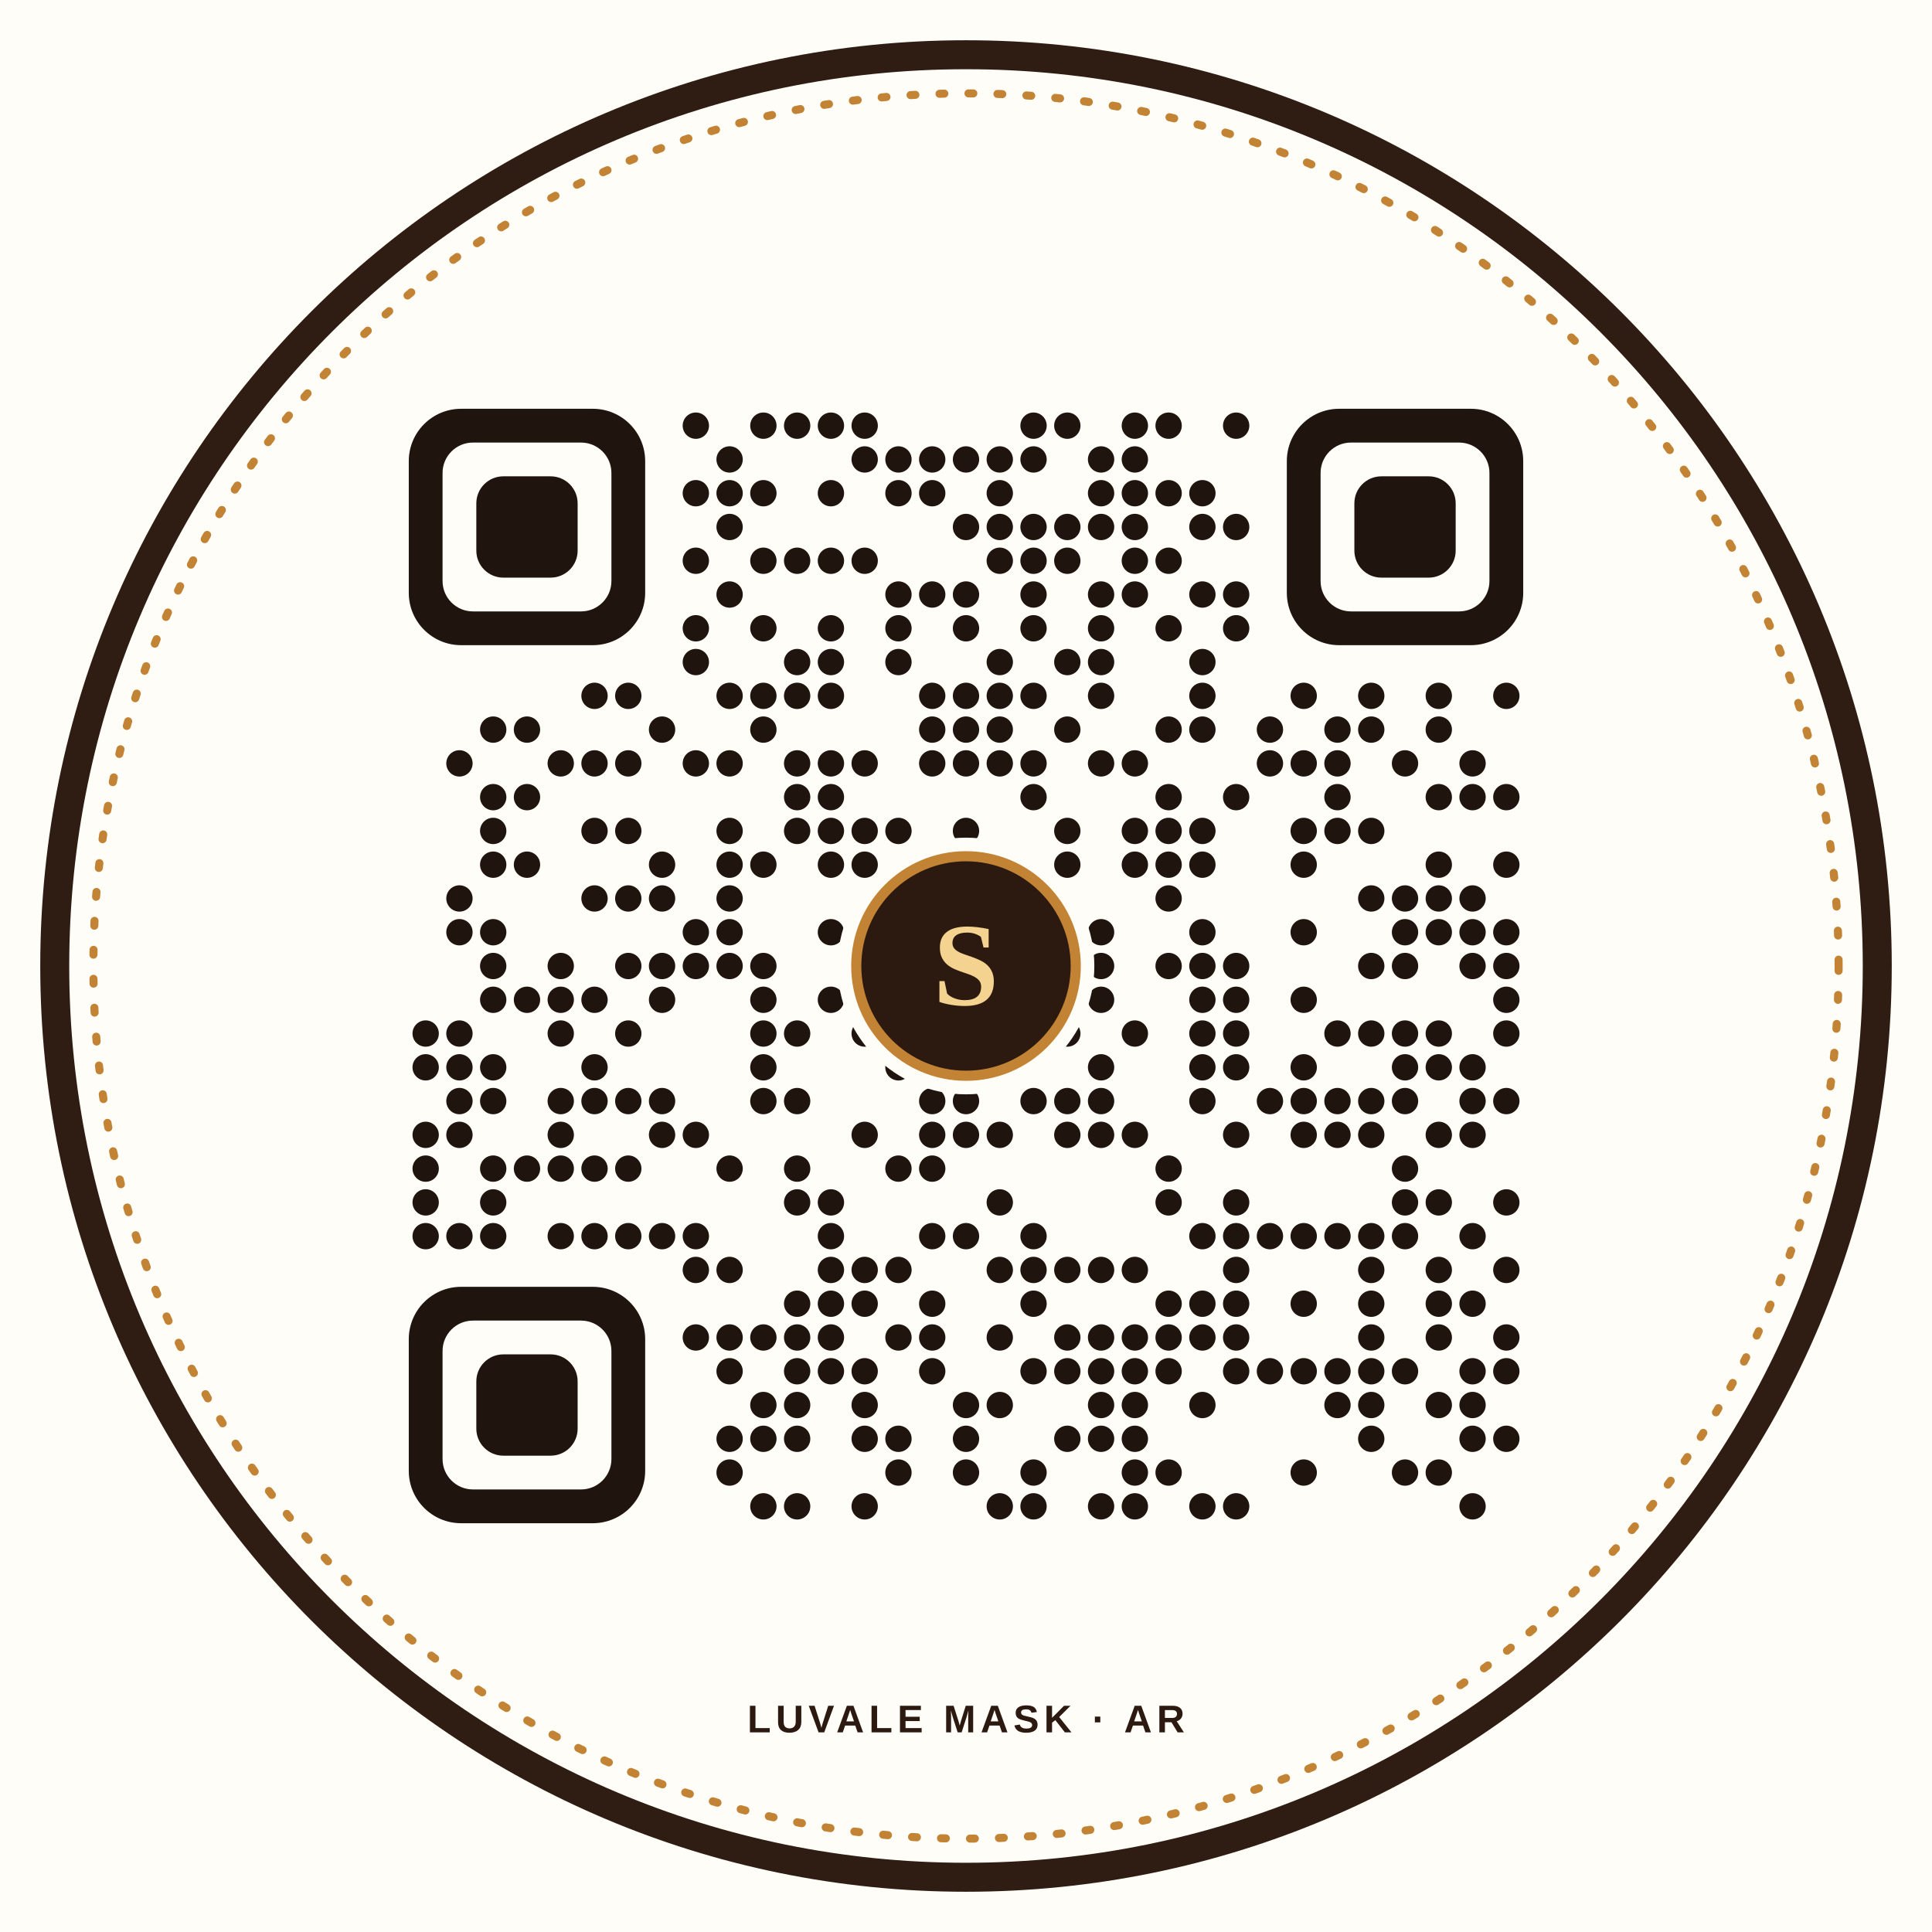
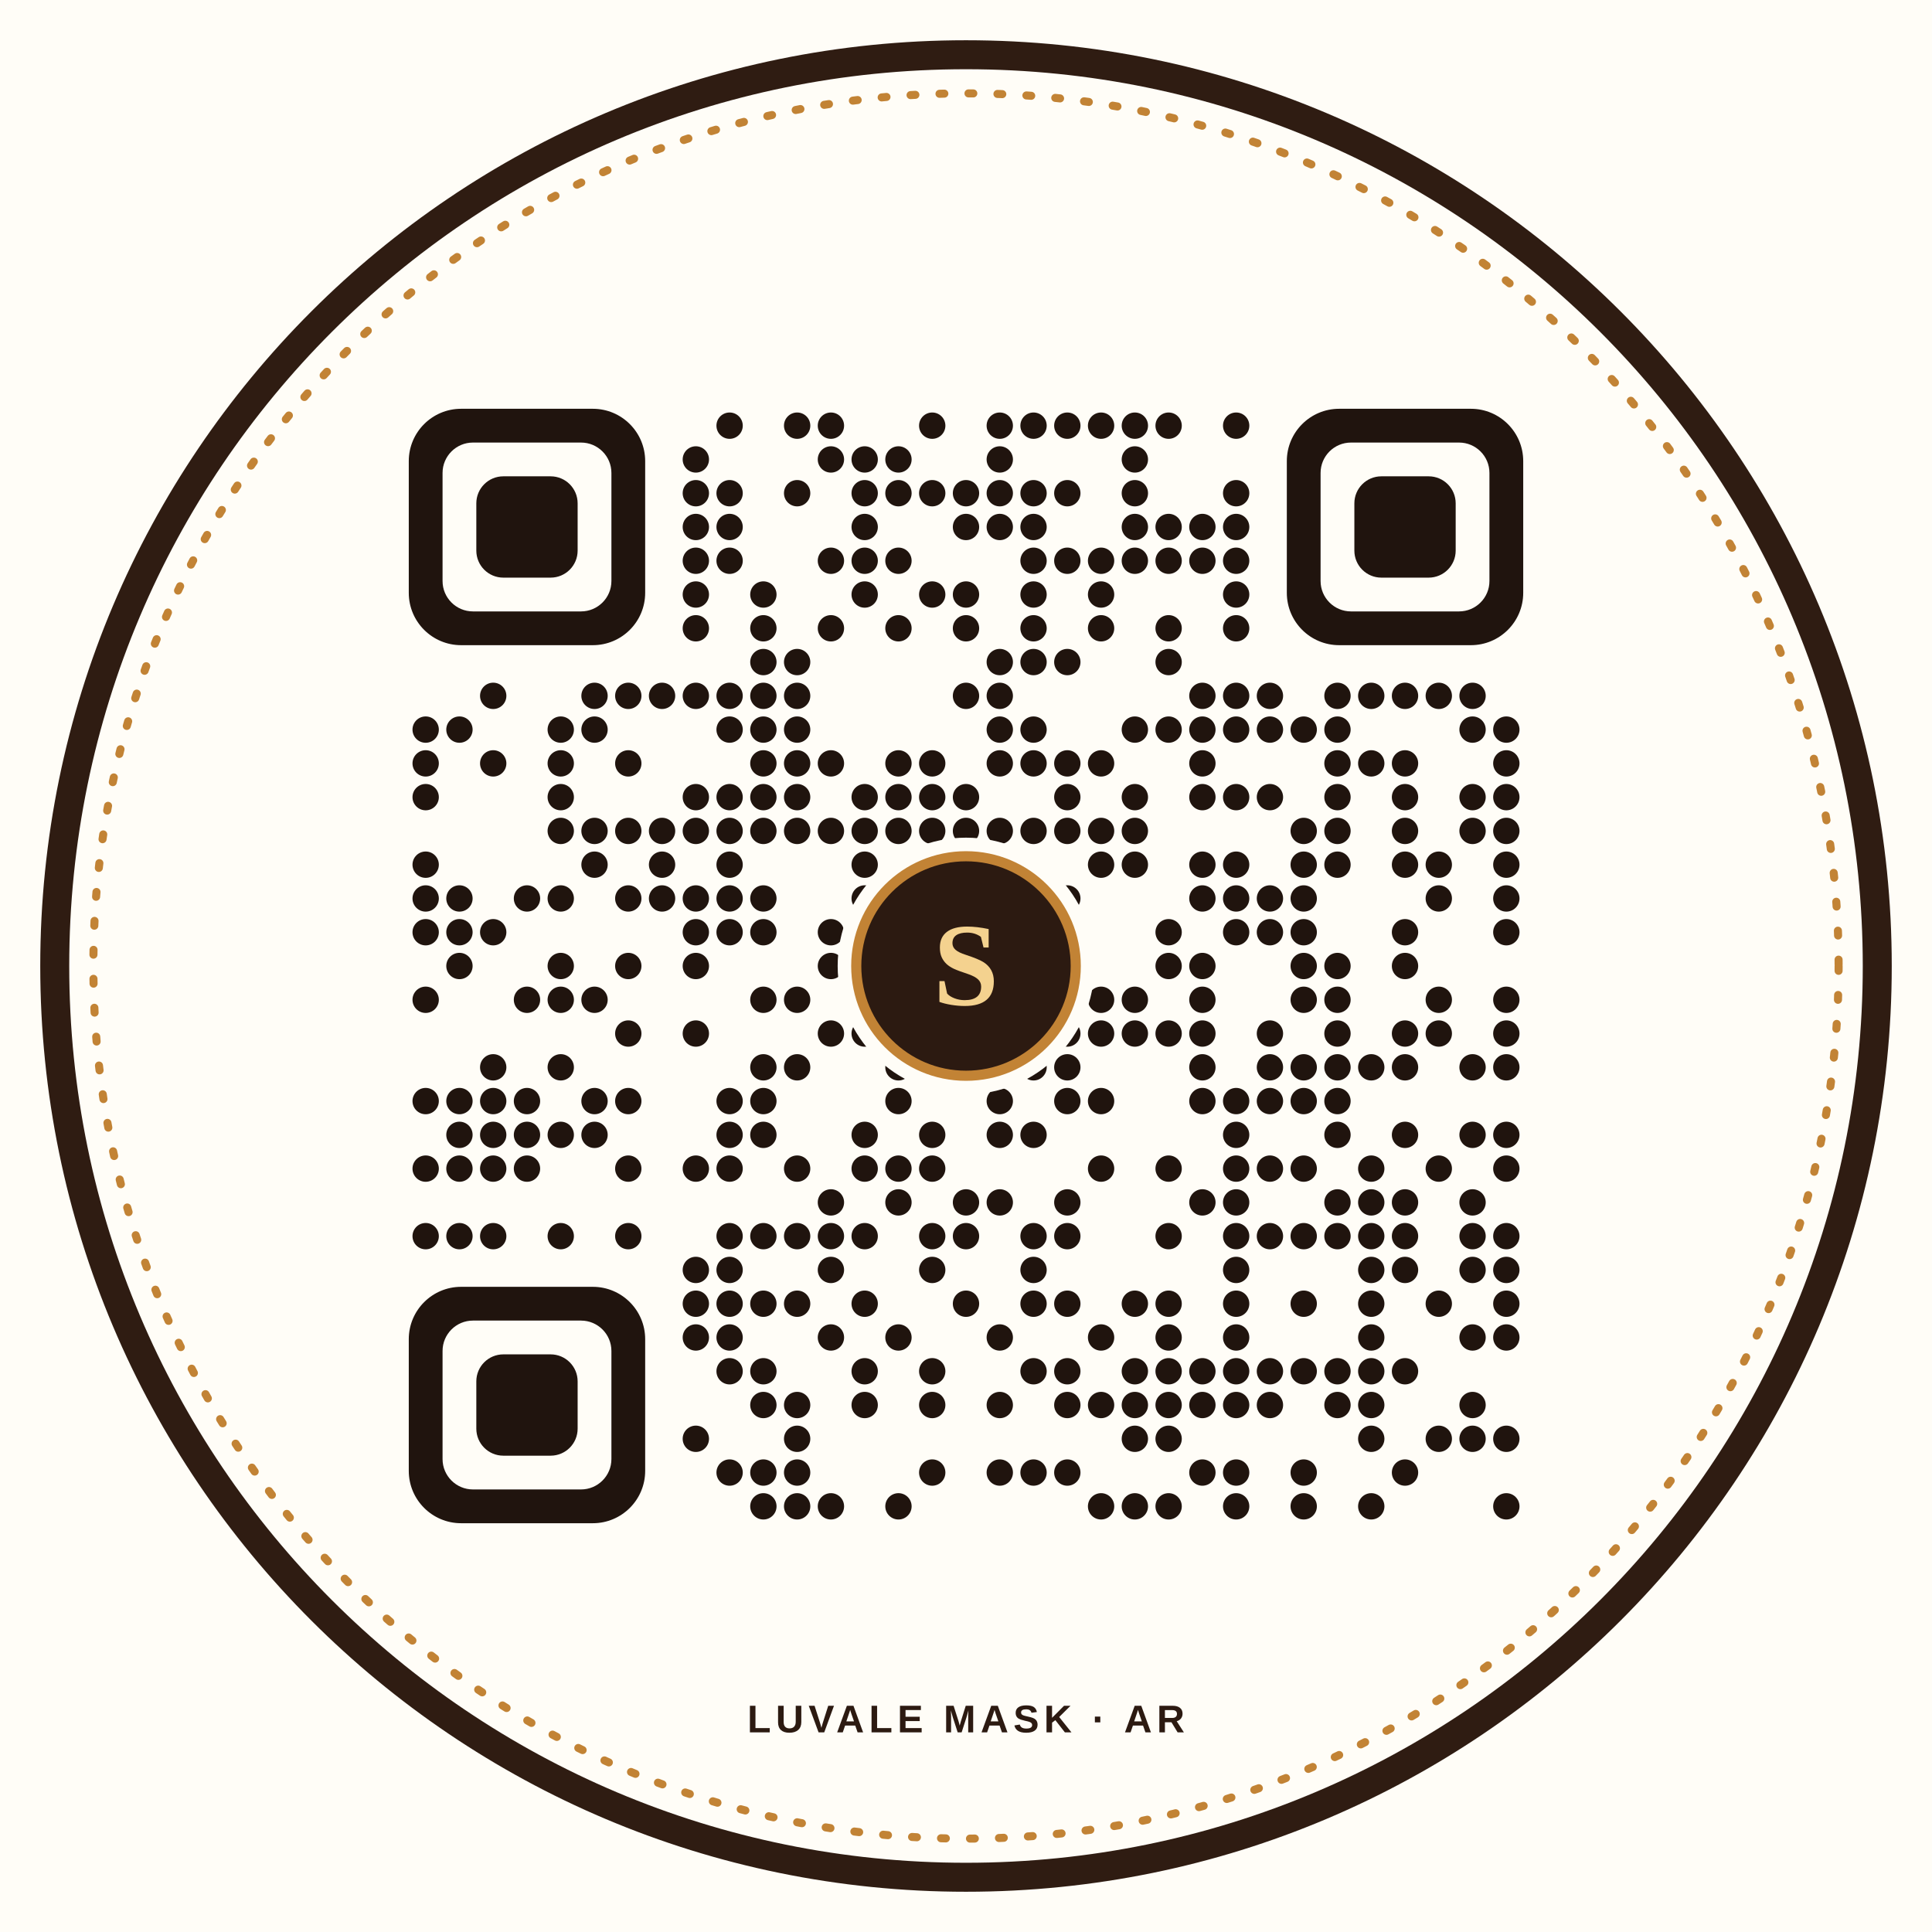
<svg xmlns="http://www.w3.org/2000/svg" width="1200" height="1200" viewBox="0 0 1200 1200" role="img" aria-labelledby="title description">
-   <description id="description">QR code opening http://localhost:3000/ar/mask</description>
+   <description id="description">QR code opening https://summitshare.co/ar/mask</description>
  <rect width="1200" height="1200" fill="#fffdf7" />
  <circle cx="600" cy="600" r="566" fill="#fffdf7" stroke="#2f1c12" stroke-width="18" />
  <circle cx="600" cy="600" r="542" fill="none" stroke="#c28335" stroke-width="5" stroke-dasharray="3 15" stroke-linecap="round" />
-   <circle cx="432.20" cy="264.39" r="8.18" fill="#20140e" />
-   <circle cx="474.15" cy="264.39" r="8.18" fill="#20140e" />
+   <circle cx="453.17" cy="264.39" r="8.18" fill="#20140e" />
  <circle cx="495.12" cy="264.39" r="8.18" fill="#20140e" />
  <circle cx="516.10" cy="264.39" r="8.18" fill="#20140e" />
-   <circle cx="537.07" cy="264.39" r="8.18" fill="#20140e" />
+   <circle cx="579.02" cy="264.39" r="8.18" fill="#20140e" />
+   <circle cx="620.98" cy="264.39" r="8.18" fill="#20140e" />
  <circle cx="641.95" cy="264.39" r="8.18" fill="#20140e" />
  <circle cx="662.93" cy="264.39" r="8.18" fill="#20140e" />
+   <circle cx="683.90" cy="264.39" r="8.18" fill="#20140e" />
  <circle cx="704.88" cy="264.39" r="8.18" fill="#20140e" />
  <circle cx="725.85" cy="264.39" r="8.18" fill="#20140e" />
  <circle cx="767.80" cy="264.39" r="8.18" fill="#20140e" />
-   <circle cx="453.17" cy="285.37" r="8.18" fill="#20140e" />
+   <circle cx="432.20" cy="285.37" r="8.18" fill="#20140e" />
+   <circle cx="516.10" cy="285.37" r="8.18" fill="#20140e" />
  <circle cx="537.07" cy="285.37" r="8.18" fill="#20140e" />
  <circle cx="558.05" cy="285.37" r="8.18" fill="#20140e" />
-   <circle cx="579.02" cy="285.37" r="8.18" fill="#20140e" />
-   <circle cx="600.00" cy="285.37" r="8.18" fill="#20140e" />
  <circle cx="620.98" cy="285.37" r="8.18" fill="#20140e" />
-   <circle cx="641.95" cy="285.37" r="8.18" fill="#20140e" />
-   <circle cx="683.90" cy="285.37" r="8.18" fill="#20140e" />
  <circle cx="704.88" cy="285.37" r="8.18" fill="#20140e" />
  <circle cx="432.20" cy="306.34" r="8.18" fill="#20140e" />
  <circle cx="453.17" cy="306.34" r="8.18" fill="#20140e" />
-   <circle cx="474.15" cy="306.34" r="8.18" fill="#20140e" />
-   <circle cx="516.10" cy="306.34" r="8.18" fill="#20140e" />
+   <circle cx="495.12" cy="306.34" r="8.18" fill="#20140e" />
+   <circle cx="537.07" cy="306.34" r="8.18" fill="#20140e" />
  <circle cx="558.05" cy="306.34" r="8.18" fill="#20140e" />
  <circle cx="579.02" cy="306.34" r="8.18" fill="#20140e" />
+   <circle cx="600.00" cy="306.34" r="8.18" fill="#20140e" />
  <circle cx="620.98" cy="306.34" r="8.18" fill="#20140e" />
-   <circle cx="683.90" cy="306.34" r="8.18" fill="#20140e" />
+   <circle cx="641.95" cy="306.34" r="8.18" fill="#20140e" />
+   <circle cx="662.93" cy="306.34" r="8.18" fill="#20140e" />
  <circle cx="704.88" cy="306.34" r="8.18" fill="#20140e" />
-   <circle cx="725.85" cy="306.34" r="8.18" fill="#20140e" />
-   <circle cx="746.83" cy="306.34" r="8.18" fill="#20140e" />
+   <circle cx="767.80" cy="306.34" r="8.18" fill="#20140e" />
+   <circle cx="432.20" cy="327.32" r="8.18" fill="#20140e" />
  <circle cx="453.17" cy="327.32" r="8.18" fill="#20140e" />
+   <circle cx="537.07" cy="327.32" r="8.18" fill="#20140e" />
  <circle cx="600.00" cy="327.32" r="8.18" fill="#20140e" />
  <circle cx="620.98" cy="327.32" r="8.18" fill="#20140e" />
  <circle cx="641.95" cy="327.32" r="8.18" fill="#20140e" />
-   <circle cx="662.93" cy="327.32" r="8.18" fill="#20140e" />
-   <circle cx="683.90" cy="327.32" r="8.18" fill="#20140e" />
  <circle cx="704.88" cy="327.32" r="8.18" fill="#20140e" />
+   <circle cx="725.85" cy="327.32" r="8.18" fill="#20140e" />
  <circle cx="746.83" cy="327.32" r="8.18" fill="#20140e" />
  <circle cx="767.80" cy="327.32" r="8.18" fill="#20140e" />
  <circle cx="432.20" cy="348.29" r="8.18" fill="#20140e" />
-   <circle cx="474.15" cy="348.29" r="8.18" fill="#20140e" />
-   <circle cx="495.12" cy="348.29" r="8.18" fill="#20140e" />
+   <circle cx="453.17" cy="348.29" r="8.18" fill="#20140e" />
  <circle cx="516.10" cy="348.29" r="8.18" fill="#20140e" />
  <circle cx="537.07" cy="348.29" r="8.18" fill="#20140e" />
-   <circle cx="620.98" cy="348.29" r="8.18" fill="#20140e" />
+   <circle cx="558.05" cy="348.29" r="8.18" fill="#20140e" />
  <circle cx="641.95" cy="348.29" r="8.18" fill="#20140e" />
  <circle cx="662.93" cy="348.29" r="8.18" fill="#20140e" />
+   <circle cx="683.90" cy="348.29" r="8.18" fill="#20140e" />
  <circle cx="704.88" cy="348.29" r="8.18" fill="#20140e" />
  <circle cx="725.85" cy="348.29" r="8.18" fill="#20140e" />
-   <circle cx="453.17" cy="369.27" r="8.18" fill="#20140e" />
-   <circle cx="558.05" cy="369.27" r="8.18" fill="#20140e" />
+   <circle cx="746.83" cy="348.29" r="8.18" fill="#20140e" />
+   <circle cx="767.80" cy="348.29" r="8.18" fill="#20140e" />
+   <circle cx="432.20" cy="369.27" r="8.18" fill="#20140e" />
+   <circle cx="474.15" cy="369.27" r="8.18" fill="#20140e" />
+   <circle cx="537.07" cy="369.27" r="8.18" fill="#20140e" />
  <circle cx="579.02" cy="369.27" r="8.18" fill="#20140e" />
  <circle cx="600.00" cy="369.27" r="8.18" fill="#20140e" />
  <circle cx="641.95" cy="369.27" r="8.18" fill="#20140e" />
  <circle cx="683.90" cy="369.27" r="8.18" fill="#20140e" />
-   <circle cx="704.88" cy="369.27" r="8.18" fill="#20140e" />
-   <circle cx="746.83" cy="369.27" r="8.18" fill="#20140e" />
  <circle cx="767.80" cy="369.27" r="8.18" fill="#20140e" />
  <circle cx="432.20" cy="390.24" r="8.18" fill="#20140e" />
  <circle cx="474.15" cy="390.24" r="8.18" fill="#20140e" />
  <circle cx="516.10" cy="390.24" r="8.18" fill="#20140e" />
  <circle cx="558.05" cy="390.24" r="8.18" fill="#20140e" />
  <circle cx="600.00" cy="390.24" r="8.18" fill="#20140e" />
  <circle cx="641.95" cy="390.24" r="8.18" fill="#20140e" />
  <circle cx="683.90" cy="390.24" r="8.18" fill="#20140e" />
  <circle cx="725.85" cy="390.24" r="8.18" fill="#20140e" />
  <circle cx="767.80" cy="390.24" r="8.18" fill="#20140e" />
-   <circle cx="432.20" cy="411.22" r="8.18" fill="#20140e" />
+   <circle cx="474.15" cy="411.22" r="8.18" fill="#20140e" />
  <circle cx="495.12" cy="411.22" r="8.18" fill="#20140e" />
-   <circle cx="516.10" cy="411.22" r="8.18" fill="#20140e" />
-   <circle cx="558.05" cy="411.22" r="8.18" fill="#20140e" />
  <circle cx="620.98" cy="411.22" r="8.18" fill="#20140e" />
+   <circle cx="641.95" cy="411.22" r="8.18" fill="#20140e" />
  <circle cx="662.93" cy="411.22" r="8.18" fill="#20140e" />
-   <circle cx="683.90" cy="411.22" r="8.18" fill="#20140e" />
-   <circle cx="746.83" cy="411.22" r="8.18" fill="#20140e" />
+   <circle cx="725.85" cy="411.22" r="8.18" fill="#20140e" />
+   <circle cx="306.34" cy="432.20" r="8.18" fill="#20140e" />
  <circle cx="369.27" cy="432.20" r="8.18" fill="#20140e" />
  <circle cx="390.24" cy="432.20" r="8.18" fill="#20140e" />
+   <circle cx="411.22" cy="432.20" r="8.18" fill="#20140e" />
+   <circle cx="432.20" cy="432.20" r="8.18" fill="#20140e" />
  <circle cx="453.17" cy="432.20" r="8.18" fill="#20140e" />
  <circle cx="474.15" cy="432.20" r="8.18" fill="#20140e" />
  <circle cx="495.12" cy="432.20" r="8.18" fill="#20140e" />
-   <circle cx="516.10" cy="432.20" r="8.18" fill="#20140e" />
-   <circle cx="579.02" cy="432.20" r="8.18" fill="#20140e" />
  <circle cx="600.00" cy="432.20" r="8.18" fill="#20140e" />
  <circle cx="620.98" cy="432.20" r="8.18" fill="#20140e" />
-   <circle cx="641.95" cy="432.20" r="8.18" fill="#20140e" />
-   <circle cx="683.90" cy="432.20" r="8.18" fill="#20140e" />
  <circle cx="746.83" cy="432.20" r="8.18" fill="#20140e" />
-   <circle cx="809.76" cy="432.20" r="8.18" fill="#20140e" />
+   <circle cx="767.80" cy="432.20" r="8.18" fill="#20140e" />
+   <circle cx="788.78" cy="432.20" r="8.18" fill="#20140e" />
+   <circle cx="830.73" cy="432.20" r="8.18" fill="#20140e" />
  <circle cx="851.71" cy="432.20" r="8.18" fill="#20140e" />
+   <circle cx="872.68" cy="432.20" r="8.18" fill="#20140e" />
  <circle cx="893.66" cy="432.20" r="8.18" fill="#20140e" />
-   <circle cx="935.61" cy="432.20" r="8.18" fill="#20140e" />
-   <circle cx="306.34" cy="453.17" r="8.18" fill="#20140e" />
-   <circle cx="327.32" cy="453.17" r="8.18" fill="#20140e" />
-   <circle cx="411.22" cy="453.17" r="8.18" fill="#20140e" />
+   <circle cx="914.63" cy="432.20" r="8.18" fill="#20140e" />
+   <circle cx="264.39" cy="453.17" r="8.18" fill="#20140e" />
+   <circle cx="285.37" cy="453.17" r="8.18" fill="#20140e" />
+   <circle cx="348.29" cy="453.17" r="8.18" fill="#20140e" />
+   <circle cx="369.27" cy="453.17" r="8.18" fill="#20140e" />
+   <circle cx="453.17" cy="453.17" r="8.18" fill="#20140e" />
  <circle cx="474.15" cy="453.17" r="8.18" fill="#20140e" />
-   <circle cx="579.02" cy="453.17" r="8.18" fill="#20140e" />
-   <circle cx="600.00" cy="453.17" r="8.18" fill="#20140e" />
+   <circle cx="495.12" cy="453.17" r="8.18" fill="#20140e" />
  <circle cx="620.98" cy="453.17" r="8.18" fill="#20140e" />
-   <circle cx="662.93" cy="453.17" r="8.18" fill="#20140e" />
+   <circle cx="641.95" cy="453.17" r="8.18" fill="#20140e" />
+   <circle cx="704.88" cy="453.17" r="8.18" fill="#20140e" />
  <circle cx="725.85" cy="453.17" r="8.18" fill="#20140e" />
  <circle cx="746.83" cy="453.17" r="8.18" fill="#20140e" />
+   <circle cx="767.80" cy="453.17" r="8.18" fill="#20140e" />
  <circle cx="788.78" cy="453.17" r="8.18" fill="#20140e" />
+   <circle cx="809.76" cy="453.17" r="8.18" fill="#20140e" />
  <circle cx="830.73" cy="453.17" r="8.18" fill="#20140e" />
-   <circle cx="851.71" cy="453.17" r="8.18" fill="#20140e" />
-   <circle cx="893.66" cy="453.17" r="8.18" fill="#20140e" />
-   <circle cx="285.37" cy="474.15" r="8.18" fill="#20140e" />
+   <circle cx="914.63" cy="453.17" r="8.18" fill="#20140e" />
+   <circle cx="935.61" cy="453.17" r="8.18" fill="#20140e" />
+   <circle cx="264.39" cy="474.15" r="8.18" fill="#20140e" />
+   <circle cx="306.34" cy="474.15" r="8.18" fill="#20140e" />
  <circle cx="348.29" cy="474.15" r="8.18" fill="#20140e" />
-   <circle cx="369.27" cy="474.15" r="8.18" fill="#20140e" />
  <circle cx="390.24" cy="474.15" r="8.18" fill="#20140e" />
-   <circle cx="432.20" cy="474.15" r="8.18" fill="#20140e" />
-   <circle cx="453.17" cy="474.15" r="8.18" fill="#20140e" />
+   <circle cx="474.15" cy="474.15" r="8.18" fill="#20140e" />
  <circle cx="495.12" cy="474.15" r="8.18" fill="#20140e" />
  <circle cx="516.10" cy="474.15" r="8.18" fill="#20140e" />
-   <circle cx="537.07" cy="474.15" r="8.18" fill="#20140e" />
+   <circle cx="558.05" cy="474.15" r="8.18" fill="#20140e" />
  <circle cx="579.02" cy="474.15" r="8.18" fill="#20140e" />
-   <circle cx="600.00" cy="474.15" r="8.18" fill="#20140e" />
  <circle cx="620.98" cy="474.15" r="8.18" fill="#20140e" />
  <circle cx="641.95" cy="474.15" r="8.18" fill="#20140e" />
+   <circle cx="662.93" cy="474.15" r="8.18" fill="#20140e" />
  <circle cx="683.90" cy="474.15" r="8.18" fill="#20140e" />
-   <circle cx="704.88" cy="474.15" r="8.18" fill="#20140e" />
-   <circle cx="788.78" cy="474.15" r="8.18" fill="#20140e" />
-   <circle cx="809.76" cy="474.15" r="8.18" fill="#20140e" />
+   <circle cx="746.83" cy="474.15" r="8.18" fill="#20140e" />
  <circle cx="830.73" cy="474.15" r="8.18" fill="#20140e" />
+   <circle cx="851.71" cy="474.15" r="8.18" fill="#20140e" />
  <circle cx="872.68" cy="474.15" r="8.18" fill="#20140e" />
-   <circle cx="914.63" cy="474.15" r="8.18" fill="#20140e" />
-   <circle cx="306.34" cy="495.12" r="8.18" fill="#20140e" />
-   <circle cx="327.32" cy="495.12" r="8.18" fill="#20140e" />
+   <circle cx="935.61" cy="474.15" r="8.18" fill="#20140e" />
+   <circle cx="264.39" cy="495.12" r="8.18" fill="#20140e" />
+   <circle cx="348.29" cy="495.12" r="8.18" fill="#20140e" />
+   <circle cx="432.20" cy="495.12" r="8.18" fill="#20140e" />
+   <circle cx="453.17" cy="495.12" r="8.18" fill="#20140e" />
+   <circle cx="474.15" cy="495.12" r="8.18" fill="#20140e" />
  <circle cx="495.12" cy="495.12" r="8.18" fill="#20140e" />
-   <circle cx="516.10" cy="495.12" r="8.18" fill="#20140e" />
-   <circle cx="641.95" cy="495.12" r="8.18" fill="#20140e" />
-   <circle cx="725.85" cy="495.12" r="8.18" fill="#20140e" />
+   <circle cx="537.07" cy="495.12" r="8.18" fill="#20140e" />
+   <circle cx="558.05" cy="495.12" r="8.18" fill="#20140e" />
+   <circle cx="579.02" cy="495.12" r="8.18" fill="#20140e" />
+   <circle cx="600.00" cy="495.12" r="8.18" fill="#20140e" />
+   <circle cx="662.93" cy="495.12" r="8.18" fill="#20140e" />
+   <circle cx="704.88" cy="495.12" r="8.18" fill="#20140e" />
+   <circle cx="746.83" cy="495.12" r="8.18" fill="#20140e" />
  <circle cx="767.80" cy="495.12" r="8.18" fill="#20140e" />
+   <circle cx="788.78" cy="495.12" r="8.18" fill="#20140e" />
  <circle cx="830.73" cy="495.12" r="8.18" fill="#20140e" />
-   <circle cx="893.66" cy="495.12" r="8.18" fill="#20140e" />
+   <circle cx="872.68" cy="495.12" r="8.18" fill="#20140e" />
  <circle cx="914.63" cy="495.12" r="8.18" fill="#20140e" />
  <circle cx="935.61" cy="495.12" r="8.18" fill="#20140e" />
-   <circle cx="306.34" cy="516.10" r="8.18" fill="#20140e" />
+   <circle cx="348.29" cy="516.10" r="8.18" fill="#20140e" />
  <circle cx="369.27" cy="516.10" r="8.18" fill="#20140e" />
  <circle cx="390.24" cy="516.10" r="8.18" fill="#20140e" />
+   <circle cx="411.22" cy="516.10" r="8.18" fill="#20140e" />
+   <circle cx="432.20" cy="516.10" r="8.18" fill="#20140e" />
  <circle cx="453.17" cy="516.10" r="8.18" fill="#20140e" />
+   <circle cx="474.15" cy="516.10" r="8.18" fill="#20140e" />
  <circle cx="495.12" cy="516.10" r="8.18" fill="#20140e" />
  <circle cx="516.10" cy="516.10" r="8.18" fill="#20140e" />
  <circle cx="537.07" cy="516.10" r="8.18" fill="#20140e" />
  <circle cx="558.05" cy="516.10" r="8.18" fill="#20140e" />
+   <circle cx="579.02" cy="516.10" r="8.18" fill="#20140e" />
  <circle cx="600.00" cy="516.10" r="8.18" fill="#20140e" />
+   <circle cx="620.98" cy="516.10" r="8.18" fill="#20140e" />
+   <circle cx="641.95" cy="516.10" r="8.18" fill="#20140e" />
  <circle cx="662.93" cy="516.10" r="8.18" fill="#20140e" />
+   <circle cx="683.90" cy="516.10" r="8.18" fill="#20140e" />
  <circle cx="704.88" cy="516.10" r="8.18" fill="#20140e" />
-   <circle cx="725.85" cy="516.10" r="8.18" fill="#20140e" />
-   <circle cx="746.83" cy="516.10" r="8.18" fill="#20140e" />
  <circle cx="809.76" cy="516.10" r="8.18" fill="#20140e" />
  <circle cx="830.73" cy="516.10" r="8.18" fill="#20140e" />
-   <circle cx="851.71" cy="516.10" r="8.18" fill="#20140e" />
-   <circle cx="306.34" cy="537.07" r="8.18" fill="#20140e" />
-   <circle cx="327.32" cy="537.07" r="8.18" fill="#20140e" />
+   <circle cx="872.68" cy="516.10" r="8.18" fill="#20140e" />
+   <circle cx="914.63" cy="516.10" r="8.18" fill="#20140e" />
+   <circle cx="935.61" cy="516.10" r="8.18" fill="#20140e" />
+   <circle cx="264.39" cy="537.07" r="8.18" fill="#20140e" />
+   <circle cx="369.27" cy="537.07" r="8.18" fill="#20140e" />
  <circle cx="411.22" cy="537.07" r="8.18" fill="#20140e" />
  <circle cx="453.17" cy="537.07" r="8.18" fill="#20140e" />
-   <circle cx="474.15" cy="537.07" r="8.18" fill="#20140e" />
-   <circle cx="516.10" cy="537.07" r="8.18" fill="#20140e" />
  <circle cx="537.07" cy="537.07" r="8.18" fill="#20140e" />
-   <circle cx="662.93" cy="537.07" r="8.18" fill="#20140e" />
+   <circle cx="683.90" cy="537.07" r="8.18" fill="#20140e" />
  <circle cx="704.88" cy="537.07" r="8.18" fill="#20140e" />
-   <circle cx="725.85" cy="537.07" r="8.18" fill="#20140e" />
  <circle cx="746.83" cy="537.07" r="8.18" fill="#20140e" />
+   <circle cx="767.80" cy="537.07" r="8.18" fill="#20140e" />
  <circle cx="809.76" cy="537.07" r="8.18" fill="#20140e" />
+   <circle cx="830.73" cy="537.07" r="8.18" fill="#20140e" />
+   <circle cx="872.68" cy="537.07" r="8.18" fill="#20140e" />
  <circle cx="893.66" cy="537.07" r="8.18" fill="#20140e" />
  <circle cx="935.61" cy="537.07" r="8.18" fill="#20140e" />
+   <circle cx="264.39" cy="558.05" r="8.18" fill="#20140e" />
  <circle cx="285.37" cy="558.05" r="8.18" fill="#20140e" />
-   <circle cx="369.27" cy="558.05" r="8.18" fill="#20140e" />
+   <circle cx="327.32" cy="558.05" r="8.18" fill="#20140e" />
+   <circle cx="348.29" cy="558.05" r="8.18" fill="#20140e" />
  <circle cx="390.24" cy="558.05" r="8.18" fill="#20140e" />
  <circle cx="411.22" cy="558.05" r="8.18" fill="#20140e" />
+   <circle cx="432.20" cy="558.05" r="8.18" fill="#20140e" />
  <circle cx="453.17" cy="558.05" r="8.18" fill="#20140e" />
-   <circle cx="725.85" cy="558.05" r="8.18" fill="#20140e" />
-   <circle cx="851.71" cy="558.05" r="8.18" fill="#20140e" />
-   <circle cx="872.68" cy="558.05" r="8.18" fill="#20140e" />
+   <circle cx="474.15" cy="558.05" r="8.18" fill="#20140e" />
+   <circle cx="537.07" cy="558.05" r="8.18" fill="#20140e" />
+   <circle cx="662.93" cy="558.05" r="8.18" fill="#20140e" />
+   <circle cx="746.83" cy="558.05" r="8.18" fill="#20140e" />
+   <circle cx="767.80" cy="558.05" r="8.18" fill="#20140e" />
+   <circle cx="788.78" cy="558.05" r="8.18" fill="#20140e" />
+   <circle cx="809.76" cy="558.05" r="8.18" fill="#20140e" />
  <circle cx="893.66" cy="558.05" r="8.18" fill="#20140e" />
-   <circle cx="914.63" cy="558.05" r="8.18" fill="#20140e" />
+   <circle cx="935.61" cy="558.05" r="8.18" fill="#20140e" />
+   <circle cx="264.39" cy="579.02" r="8.18" fill="#20140e" />
  <circle cx="285.37" cy="579.02" r="8.18" fill="#20140e" />
  <circle cx="306.34" cy="579.02" r="8.18" fill="#20140e" />
  <circle cx="432.20" cy="579.02" r="8.18" fill="#20140e" />
  <circle cx="453.17" cy="579.02" r="8.18" fill="#20140e" />
+   <circle cx="474.15" cy="579.02" r="8.18" fill="#20140e" />
  <circle cx="516.10" cy="579.02" r="8.18" fill="#20140e" />
-   <circle cx="683.90" cy="579.02" r="8.18" fill="#20140e" />
-   <circle cx="746.83" cy="579.02" r="8.18" fill="#20140e" />
+   <circle cx="725.85" cy="579.02" r="8.18" fill="#20140e" />
+   <circle cx="767.80" cy="579.02" r="8.18" fill="#20140e" />
+   <circle cx="788.78" cy="579.02" r="8.18" fill="#20140e" />
  <circle cx="809.76" cy="579.02" r="8.18" fill="#20140e" />
  <circle cx="872.68" cy="579.02" r="8.18" fill="#20140e" />
-   <circle cx="893.66" cy="579.02" r="8.18" fill="#20140e" />
-   <circle cx="914.63" cy="579.02" r="8.18" fill="#20140e" />
  <circle cx="935.61" cy="579.02" r="8.18" fill="#20140e" />
-   <circle cx="306.34" cy="600.00" r="8.18" fill="#20140e" />
+   <circle cx="285.37" cy="600.00" r="8.18" fill="#20140e" />
  <circle cx="348.29" cy="600.00" r="8.18" fill="#20140e" />
  <circle cx="390.24" cy="600.00" r="8.18" fill="#20140e" />
-   <circle cx="411.22" cy="600.00" r="8.18" fill="#20140e" />
  <circle cx="432.20" cy="600.00" r="8.18" fill="#20140e" />
-   <circle cx="453.17" cy="600.00" r="8.18" fill="#20140e" />
-   <circle cx="474.15" cy="600.00" r="8.18" fill="#20140e" />
-   <circle cx="683.90" cy="600.00" r="8.18" fill="#20140e" />
+   <circle cx="516.10" cy="600.00" r="8.18" fill="#20140e" />
  <circle cx="725.85" cy="600.00" r="8.18" fill="#20140e" />
  <circle cx="746.83" cy="600.00" r="8.18" fill="#20140e" />
-   <circle cx="767.80" cy="600.00" r="8.18" fill="#20140e" />
-   <circle cx="851.71" cy="600.00" r="8.18" fill="#20140e" />
+   <circle cx="809.76" cy="600.00" r="8.18" fill="#20140e" />
+   <circle cx="830.73" cy="600.00" r="8.18" fill="#20140e" />
  <circle cx="872.68" cy="600.00" r="8.18" fill="#20140e" />
-   <circle cx="914.63" cy="600.00" r="8.18" fill="#20140e" />
-   <circle cx="935.61" cy="600.00" r="8.18" fill="#20140e" />
-   <circle cx="306.34" cy="620.98" r="8.18" fill="#20140e" />
+   <circle cx="264.39" cy="620.98" r="8.18" fill="#20140e" />
  <circle cx="327.32" cy="620.98" r="8.18" fill="#20140e" />
  <circle cx="348.29" cy="620.98" r="8.18" fill="#20140e" />
  <circle cx="369.27" cy="620.98" r="8.18" fill="#20140e" />
-   <circle cx="411.22" cy="620.98" r="8.18" fill="#20140e" />
  <circle cx="474.15" cy="620.98" r="8.18" fill="#20140e" />
-   <circle cx="516.10" cy="620.98" r="8.18" fill="#20140e" />
+   <circle cx="495.12" cy="620.98" r="8.18" fill="#20140e" />
  <circle cx="683.90" cy="620.98" r="8.18" fill="#20140e" />
+   <circle cx="704.88" cy="620.98" r="8.18" fill="#20140e" />
  <circle cx="746.83" cy="620.98" r="8.18" fill="#20140e" />
-   <circle cx="767.80" cy="620.98" r="8.18" fill="#20140e" />
  <circle cx="809.76" cy="620.98" r="8.18" fill="#20140e" />
+   <circle cx="830.73" cy="620.98" r="8.18" fill="#20140e" />
+   <circle cx="893.66" cy="620.98" r="8.18" fill="#20140e" />
  <circle cx="935.61" cy="620.98" r="8.18" fill="#20140e" />
-   <circle cx="264.39" cy="641.95" r="8.18" fill="#20140e" />
-   <circle cx="285.37" cy="641.95" r="8.18" fill="#20140e" />
-   <circle cx="348.29" cy="641.95" r="8.18" fill="#20140e" />
  <circle cx="390.24" cy="641.95" r="8.18" fill="#20140e" />
-   <circle cx="474.15" cy="641.95" r="8.18" fill="#20140e" />
-   <circle cx="495.12" cy="641.95" r="8.18" fill="#20140e" />
+   <circle cx="432.20" cy="641.95" r="8.18" fill="#20140e" />
+   <circle cx="516.10" cy="641.95" r="8.18" fill="#20140e" />
  <circle cx="537.07" cy="641.95" r="8.18" fill="#20140e" />
  <circle cx="662.93" cy="641.95" r="8.18" fill="#20140e" />
+   <circle cx="683.90" cy="641.95" r="8.18" fill="#20140e" />
  <circle cx="704.88" cy="641.95" r="8.18" fill="#20140e" />
+   <circle cx="725.85" cy="641.95" r="8.18" fill="#20140e" />
  <circle cx="746.83" cy="641.95" r="8.18" fill="#20140e" />
-   <circle cx="767.80" cy="641.95" r="8.18" fill="#20140e" />
+   <circle cx="788.78" cy="641.95" r="8.18" fill="#20140e" />
  <circle cx="830.73" cy="641.95" r="8.18" fill="#20140e" />
-   <circle cx="851.71" cy="641.95" r="8.18" fill="#20140e" />
  <circle cx="872.68" cy="641.95" r="8.18" fill="#20140e" />
  <circle cx="893.66" cy="641.95" r="8.18" fill="#20140e" />
  <circle cx="935.61" cy="641.95" r="8.18" fill="#20140e" />
-   <circle cx="264.39" cy="662.93" r="8.18" fill="#20140e" />
-   <circle cx="285.37" cy="662.93" r="8.18" fill="#20140e" />
  <circle cx="306.34" cy="662.93" r="8.18" fill="#20140e" />
-   <circle cx="369.27" cy="662.93" r="8.18" fill="#20140e" />
+   <circle cx="348.29" cy="662.93" r="8.18" fill="#20140e" />
  <circle cx="474.15" cy="662.93" r="8.18" fill="#20140e" />
+   <circle cx="495.12" cy="662.93" r="8.18" fill="#20140e" />
  <circle cx="558.05" cy="662.93" r="8.18" fill="#20140e" />
-   <circle cx="683.90" cy="662.93" r="8.18" fill="#20140e" />
+   <circle cx="641.95" cy="662.93" r="8.18" fill="#20140e" />
+   <circle cx="662.93" cy="662.93" r="8.18" fill="#20140e" />
  <circle cx="746.83" cy="662.93" r="8.18" fill="#20140e" />
-   <circle cx="767.80" cy="662.93" r="8.18" fill="#20140e" />
+   <circle cx="788.78" cy="662.93" r="8.18" fill="#20140e" />
  <circle cx="809.76" cy="662.93" r="8.18" fill="#20140e" />
+   <circle cx="830.73" cy="662.93" r="8.18" fill="#20140e" />
+   <circle cx="851.71" cy="662.93" r="8.18" fill="#20140e" />
  <circle cx="872.68" cy="662.93" r="8.18" fill="#20140e" />
-   <circle cx="893.66" cy="662.93" r="8.18" fill="#20140e" />
  <circle cx="914.63" cy="662.93" r="8.18" fill="#20140e" />
+   <circle cx="935.61" cy="662.93" r="8.18" fill="#20140e" />
+   <circle cx="264.39" cy="683.90" r="8.18" fill="#20140e" />
  <circle cx="285.37" cy="683.90" r="8.18" fill="#20140e" />
  <circle cx="306.34" cy="683.90" r="8.18" fill="#20140e" />
-   <circle cx="348.29" cy="683.90" r="8.18" fill="#20140e" />
+   <circle cx="327.32" cy="683.90" r="8.18" fill="#20140e" />
  <circle cx="369.27" cy="683.90" r="8.18" fill="#20140e" />
  <circle cx="390.24" cy="683.90" r="8.18" fill="#20140e" />
-   <circle cx="411.22" cy="683.90" r="8.18" fill="#20140e" />
+   <circle cx="453.17" cy="683.90" r="8.18" fill="#20140e" />
  <circle cx="474.15" cy="683.90" r="8.18" fill="#20140e" />
-   <circle cx="495.12" cy="683.90" r="8.18" fill="#20140e" />
-   <circle cx="579.02" cy="683.90" r="8.18" fill="#20140e" />
-   <circle cx="600.00" cy="683.90" r="8.18" fill="#20140e" />
-   <circle cx="641.95" cy="683.90" r="8.18" fill="#20140e" />
+   <circle cx="558.05" cy="683.90" r="8.18" fill="#20140e" />
+   <circle cx="620.98" cy="683.90" r="8.18" fill="#20140e" />
  <circle cx="662.93" cy="683.90" r="8.18" fill="#20140e" />
  <circle cx="683.90" cy="683.90" r="8.18" fill="#20140e" />
  <circle cx="746.83" cy="683.90" r="8.18" fill="#20140e" />
+   <circle cx="767.80" cy="683.90" r="8.18" fill="#20140e" />
  <circle cx="788.78" cy="683.90" r="8.18" fill="#20140e" />
  <circle cx="809.76" cy="683.90" r="8.18" fill="#20140e" />
  <circle cx="830.73" cy="683.90" r="8.18" fill="#20140e" />
-   <circle cx="851.71" cy="683.90" r="8.18" fill="#20140e" />
-   <circle cx="872.68" cy="683.90" r="8.18" fill="#20140e" />
-   <circle cx="914.63" cy="683.90" r="8.18" fill="#20140e" />
-   <circle cx="935.61" cy="683.90" r="8.18" fill="#20140e" />
-   <circle cx="264.39" cy="704.88" r="8.18" fill="#20140e" />
  <circle cx="285.37" cy="704.88" r="8.18" fill="#20140e" />
+   <circle cx="306.34" cy="704.88" r="8.18" fill="#20140e" />
+   <circle cx="327.32" cy="704.88" r="8.18" fill="#20140e" />
  <circle cx="348.29" cy="704.88" r="8.18" fill="#20140e" />
-   <circle cx="411.22" cy="704.88" r="8.18" fill="#20140e" />
-   <circle cx="432.20" cy="704.88" r="8.18" fill="#20140e" />
+   <circle cx="369.27" cy="704.88" r="8.18" fill="#20140e" />
+   <circle cx="453.17" cy="704.88" r="8.18" fill="#20140e" />
+   <circle cx="474.15" cy="704.88" r="8.18" fill="#20140e" />
  <circle cx="537.07" cy="704.88" r="8.18" fill="#20140e" />
  <circle cx="579.02" cy="704.88" r="8.18" fill="#20140e" />
-   <circle cx="600.00" cy="704.88" r="8.18" fill="#20140e" />
  <circle cx="620.98" cy="704.88" r="8.18" fill="#20140e" />
-   <circle cx="662.93" cy="704.88" r="8.18" fill="#20140e" />
-   <circle cx="683.90" cy="704.88" r="8.18" fill="#20140e" />
-   <circle cx="704.88" cy="704.88" r="8.18" fill="#20140e" />
+   <circle cx="641.95" cy="704.88" r="8.18" fill="#20140e" />
  <circle cx="767.80" cy="704.88" r="8.18" fill="#20140e" />
-   <circle cx="809.76" cy="704.88" r="8.18" fill="#20140e" />
  <circle cx="830.73" cy="704.88" r="8.18" fill="#20140e" />
-   <circle cx="851.71" cy="704.88" r="8.18" fill="#20140e" />
-   <circle cx="893.66" cy="704.88" r="8.18" fill="#20140e" />
+   <circle cx="872.68" cy="704.88" r="8.18" fill="#20140e" />
  <circle cx="914.63" cy="704.88" r="8.18" fill="#20140e" />
+   <circle cx="935.61" cy="704.88" r="8.18" fill="#20140e" />
  <circle cx="264.39" cy="725.85" r="8.18" fill="#20140e" />
+   <circle cx="285.37" cy="725.85" r="8.18" fill="#20140e" />
  <circle cx="306.34" cy="725.85" r="8.18" fill="#20140e" />
  <circle cx="327.32" cy="725.85" r="8.18" fill="#20140e" />
-   <circle cx="348.29" cy="725.85" r="8.18" fill="#20140e" />
-   <circle cx="369.27" cy="725.85" r="8.18" fill="#20140e" />
  <circle cx="390.24" cy="725.85" r="8.18" fill="#20140e" />
+   <circle cx="432.20" cy="725.85" r="8.18" fill="#20140e" />
  <circle cx="453.17" cy="725.85" r="8.18" fill="#20140e" />
  <circle cx="495.12" cy="725.85" r="8.18" fill="#20140e" />
+   <circle cx="537.07" cy="725.85" r="8.18" fill="#20140e" />
  <circle cx="558.05" cy="725.85" r="8.18" fill="#20140e" />
  <circle cx="579.02" cy="725.85" r="8.18" fill="#20140e" />
+   <circle cx="683.90" cy="725.85" r="8.18" fill="#20140e" />
  <circle cx="725.85" cy="725.85" r="8.18" fill="#20140e" />
-   <circle cx="872.68" cy="725.85" r="8.18" fill="#20140e" />
-   <circle cx="264.39" cy="746.83" r="8.18" fill="#20140e" />
-   <circle cx="306.34" cy="746.83" r="8.18" fill="#20140e" />
-   <circle cx="495.12" cy="746.83" r="8.18" fill="#20140e" />
+   <circle cx="767.80" cy="725.85" r="8.18" fill="#20140e" />
+   <circle cx="788.78" cy="725.85" r="8.18" fill="#20140e" />
+   <circle cx="809.76" cy="725.85" r="8.18" fill="#20140e" />
+   <circle cx="851.71" cy="725.85" r="8.18" fill="#20140e" />
+   <circle cx="893.66" cy="725.85" r="8.18" fill="#20140e" />
+   <circle cx="935.61" cy="725.85" r="8.18" fill="#20140e" />
  <circle cx="516.10" cy="746.83" r="8.18" fill="#20140e" />
+   <circle cx="558.05" cy="746.83" r="8.18" fill="#20140e" />
+   <circle cx="600.00" cy="746.83" r="8.18" fill="#20140e" />
  <circle cx="620.98" cy="746.83" r="8.18" fill="#20140e" />
-   <circle cx="725.85" cy="746.83" r="8.18" fill="#20140e" />
+   <circle cx="662.93" cy="746.83" r="8.18" fill="#20140e" />
+   <circle cx="746.83" cy="746.83" r="8.18" fill="#20140e" />
  <circle cx="767.80" cy="746.83" r="8.18" fill="#20140e" />
+   <circle cx="830.73" cy="746.83" r="8.18" fill="#20140e" />
+   <circle cx="851.71" cy="746.83" r="8.18" fill="#20140e" />
  <circle cx="872.68" cy="746.83" r="8.18" fill="#20140e" />
-   <circle cx="893.66" cy="746.83" r="8.18" fill="#20140e" />
-   <circle cx="935.61" cy="746.83" r="8.18" fill="#20140e" />
+   <circle cx="914.63" cy="746.83" r="8.18" fill="#20140e" />
  <circle cx="264.39" cy="767.80" r="8.18" fill="#20140e" />
  <circle cx="285.37" cy="767.80" r="8.18" fill="#20140e" />
  <circle cx="306.34" cy="767.80" r="8.18" fill="#20140e" />
  <circle cx="348.29" cy="767.80" r="8.18" fill="#20140e" />
-   <circle cx="369.27" cy="767.80" r="8.18" fill="#20140e" />
  <circle cx="390.24" cy="767.80" r="8.18" fill="#20140e" />
-   <circle cx="411.22" cy="767.80" r="8.18" fill="#20140e" />
-   <circle cx="432.20" cy="767.80" r="8.18" fill="#20140e" />
+   <circle cx="453.17" cy="767.80" r="8.18" fill="#20140e" />
+   <circle cx="474.15" cy="767.80" r="8.18" fill="#20140e" />
+   <circle cx="495.12" cy="767.80" r="8.18" fill="#20140e" />
  <circle cx="516.10" cy="767.80" r="8.18" fill="#20140e" />
+   <circle cx="537.07" cy="767.80" r="8.18" fill="#20140e" />
  <circle cx="579.02" cy="767.80" r="8.18" fill="#20140e" />
  <circle cx="600.00" cy="767.80" r="8.18" fill="#20140e" />
  <circle cx="641.95" cy="767.80" r="8.18" fill="#20140e" />
-   <circle cx="746.83" cy="767.80" r="8.18" fill="#20140e" />
+   <circle cx="662.93" cy="767.80" r="8.18" fill="#20140e" />
+   <circle cx="725.85" cy="767.80" r="8.18" fill="#20140e" />
  <circle cx="767.80" cy="767.80" r="8.18" fill="#20140e" />
  <circle cx="788.78" cy="767.80" r="8.18" fill="#20140e" />
  <circle cx="809.76" cy="767.80" r="8.18" fill="#20140e" />
  <circle cx="830.73" cy="767.80" r="8.18" fill="#20140e" />
  <circle cx="851.71" cy="767.80" r="8.18" fill="#20140e" />
  <circle cx="872.68" cy="767.80" r="8.18" fill="#20140e" />
  <circle cx="914.63" cy="767.80" r="8.18" fill="#20140e" />
+   <circle cx="935.61" cy="767.80" r="8.18" fill="#20140e" />
  <circle cx="432.20" cy="788.78" r="8.18" fill="#20140e" />
  <circle cx="453.17" cy="788.78" r="8.18" fill="#20140e" />
  <circle cx="516.10" cy="788.78" r="8.18" fill="#20140e" />
-   <circle cx="537.07" cy="788.78" r="8.18" fill="#20140e" />
-   <circle cx="558.05" cy="788.78" r="8.18" fill="#20140e" />
-   <circle cx="620.98" cy="788.78" r="8.18" fill="#20140e" />
+   <circle cx="579.02" cy="788.78" r="8.18" fill="#20140e" />
  <circle cx="641.95" cy="788.78" r="8.18" fill="#20140e" />
-   <circle cx="662.93" cy="788.78" r="8.18" fill="#20140e" />
-   <circle cx="683.90" cy="788.78" r="8.18" fill="#20140e" />
-   <circle cx="704.88" cy="788.78" r="8.18" fill="#20140e" />
  <circle cx="767.80" cy="788.78" r="8.18" fill="#20140e" />
  <circle cx="851.71" cy="788.78" r="8.18" fill="#20140e" />
-   <circle cx="893.66" cy="788.78" r="8.18" fill="#20140e" />
+   <circle cx="872.68" cy="788.78" r="8.18" fill="#20140e" />
+   <circle cx="914.63" cy="788.78" r="8.18" fill="#20140e" />
  <circle cx="935.61" cy="788.78" r="8.18" fill="#20140e" />
+   <circle cx="432.20" cy="809.76" r="8.18" fill="#20140e" />
+   <circle cx="453.17" cy="809.76" r="8.18" fill="#20140e" />
+   <circle cx="474.15" cy="809.76" r="8.18" fill="#20140e" />
  <circle cx="495.12" cy="809.76" r="8.18" fill="#20140e" />
-   <circle cx="516.10" cy="809.76" r="8.18" fill="#20140e" />
  <circle cx="537.07" cy="809.76" r="8.18" fill="#20140e" />
-   <circle cx="579.02" cy="809.76" r="8.18" fill="#20140e" />
+   <circle cx="600.00" cy="809.76" r="8.18" fill="#20140e" />
  <circle cx="641.95" cy="809.76" r="8.18" fill="#20140e" />
+   <circle cx="662.93" cy="809.76" r="8.18" fill="#20140e" />
+   <circle cx="704.88" cy="809.76" r="8.18" fill="#20140e" />
  <circle cx="725.85" cy="809.76" r="8.18" fill="#20140e" />
-   <circle cx="746.83" cy="809.76" r="8.18" fill="#20140e" />
  <circle cx="767.80" cy="809.76" r="8.18" fill="#20140e" />
  <circle cx="809.76" cy="809.76" r="8.18" fill="#20140e" />
  <circle cx="851.71" cy="809.76" r="8.18" fill="#20140e" />
  <circle cx="893.66" cy="809.76" r="8.18" fill="#20140e" />
-   <circle cx="914.63" cy="809.76" r="8.18" fill="#20140e" />
+   <circle cx="935.61" cy="809.76" r="8.18" fill="#20140e" />
  <circle cx="432.20" cy="830.73" r="8.18" fill="#20140e" />
  <circle cx="453.17" cy="830.73" r="8.18" fill="#20140e" />
-   <circle cx="474.15" cy="830.73" r="8.18" fill="#20140e" />
-   <circle cx="495.12" cy="830.73" r="8.18" fill="#20140e" />
  <circle cx="516.10" cy="830.73" r="8.18" fill="#20140e" />
  <circle cx="558.05" cy="830.73" r="8.18" fill="#20140e" />
-   <circle cx="579.02" cy="830.73" r="8.18" fill="#20140e" />
  <circle cx="620.98" cy="830.73" r="8.18" fill="#20140e" />
-   <circle cx="662.93" cy="830.73" r="8.18" fill="#20140e" />
  <circle cx="683.90" cy="830.73" r="8.18" fill="#20140e" />
-   <circle cx="704.88" cy="830.73" r="8.18" fill="#20140e" />
  <circle cx="725.85" cy="830.73" r="8.18" fill="#20140e" />
-   <circle cx="746.83" cy="830.73" r="8.18" fill="#20140e" />
  <circle cx="767.80" cy="830.73" r="8.18" fill="#20140e" />
  <circle cx="851.71" cy="830.73" r="8.18" fill="#20140e" />
-   <circle cx="893.66" cy="830.73" r="8.18" fill="#20140e" />
+   <circle cx="914.63" cy="830.73" r="8.18" fill="#20140e" />
  <circle cx="935.61" cy="830.73" r="8.18" fill="#20140e" />
  <circle cx="453.17" cy="851.71" r="8.18" fill="#20140e" />
-   <circle cx="495.12" cy="851.71" r="8.18" fill="#20140e" />
-   <circle cx="516.10" cy="851.71" r="8.18" fill="#20140e" />
+   <circle cx="474.15" cy="851.71" r="8.18" fill="#20140e" />
  <circle cx="537.07" cy="851.71" r="8.18" fill="#20140e" />
  <circle cx="579.02" cy="851.71" r="8.18" fill="#20140e" />
  <circle cx="641.95" cy="851.71" r="8.18" fill="#20140e" />
  <circle cx="662.93" cy="851.71" r="8.18" fill="#20140e" />
-   <circle cx="683.90" cy="851.71" r="8.18" fill="#20140e" />
  <circle cx="704.88" cy="851.71" r="8.18" fill="#20140e" />
  <circle cx="725.85" cy="851.71" r="8.18" fill="#20140e" />
+   <circle cx="746.83" cy="851.71" r="8.18" fill="#20140e" />
  <circle cx="767.80" cy="851.71" r="8.18" fill="#20140e" />
  <circle cx="788.78" cy="851.71" r="8.18" fill="#20140e" />
  <circle cx="809.76" cy="851.71" r="8.18" fill="#20140e" />
  <circle cx="830.73" cy="851.71" r="8.18" fill="#20140e" />
  <circle cx="851.71" cy="851.71" r="8.18" fill="#20140e" />
  <circle cx="872.68" cy="851.71" r="8.18" fill="#20140e" />
-   <circle cx="914.63" cy="851.71" r="8.18" fill="#20140e" />
-   <circle cx="935.61" cy="851.71" r="8.18" fill="#20140e" />
  <circle cx="474.15" cy="872.68" r="8.18" fill="#20140e" />
  <circle cx="495.12" cy="872.68" r="8.18" fill="#20140e" />
  <circle cx="537.07" cy="872.68" r="8.18" fill="#20140e" />
-   <circle cx="600.00" cy="872.68" r="8.18" fill="#20140e" />
+   <circle cx="579.02" cy="872.68" r="8.18" fill="#20140e" />
  <circle cx="620.98" cy="872.68" r="8.18" fill="#20140e" />
+   <circle cx="662.93" cy="872.68" r="8.18" fill="#20140e" />
  <circle cx="683.90" cy="872.68" r="8.18" fill="#20140e" />
  <circle cx="704.88" cy="872.68" r="8.18" fill="#20140e" />
+   <circle cx="725.85" cy="872.68" r="8.18" fill="#20140e" />
  <circle cx="746.83" cy="872.68" r="8.18" fill="#20140e" />
+   <circle cx="767.80" cy="872.68" r="8.18" fill="#20140e" />
+   <circle cx="788.78" cy="872.68" r="8.18" fill="#20140e" />
  <circle cx="830.73" cy="872.68" r="8.18" fill="#20140e" />
  <circle cx="851.71" cy="872.68" r="8.18" fill="#20140e" />
-   <circle cx="893.66" cy="872.68" r="8.18" fill="#20140e" />
  <circle cx="914.63" cy="872.68" r="8.18" fill="#20140e" />
-   <circle cx="453.17" cy="893.66" r="8.18" fill="#20140e" />
-   <circle cx="474.15" cy="893.66" r="8.18" fill="#20140e" />
+   <circle cx="432.20" cy="893.66" r="8.18" fill="#20140e" />
  <circle cx="495.12" cy="893.66" r="8.18" fill="#20140e" />
-   <circle cx="537.07" cy="893.66" r="8.18" fill="#20140e" />
-   <circle cx="558.05" cy="893.66" r="8.18" fill="#20140e" />
-   <circle cx="600.00" cy="893.66" r="8.18" fill="#20140e" />
-   <circle cx="662.93" cy="893.66" r="8.18" fill="#20140e" />
-   <circle cx="683.90" cy="893.66" r="8.18" fill="#20140e" />
  <circle cx="704.88" cy="893.66" r="8.18" fill="#20140e" />
+   <circle cx="725.85" cy="893.66" r="8.18" fill="#20140e" />
  <circle cx="851.71" cy="893.66" r="8.18" fill="#20140e" />
+   <circle cx="893.66" cy="893.66" r="8.18" fill="#20140e" />
  <circle cx="914.63" cy="893.66" r="8.18" fill="#20140e" />
  <circle cx="935.61" cy="893.66" r="8.18" fill="#20140e" />
  <circle cx="453.17" cy="914.63" r="8.18" fill="#20140e" />
-   <circle cx="558.05" cy="914.63" r="8.18" fill="#20140e" />
-   <circle cx="600.00" cy="914.63" r="8.18" fill="#20140e" />
+   <circle cx="474.15" cy="914.63" r="8.18" fill="#20140e" />
+   <circle cx="495.12" cy="914.63" r="8.18" fill="#20140e" />
+   <circle cx="579.02" cy="914.63" r="8.18" fill="#20140e" />
+   <circle cx="620.98" cy="914.63" r="8.18" fill="#20140e" />
  <circle cx="641.95" cy="914.63" r="8.18" fill="#20140e" />
-   <circle cx="704.88" cy="914.63" r="8.18" fill="#20140e" />
-   <circle cx="725.85" cy="914.63" r="8.18" fill="#20140e" />
+   <circle cx="662.93" cy="914.63" r="8.18" fill="#20140e" />
+   <circle cx="746.83" cy="914.63" r="8.18" fill="#20140e" />
+   <circle cx="767.80" cy="914.63" r="8.18" fill="#20140e" />
  <circle cx="809.76" cy="914.63" r="8.18" fill="#20140e" />
  <circle cx="872.68" cy="914.63" r="8.18" fill="#20140e" />
-   <circle cx="893.66" cy="914.63" r="8.18" fill="#20140e" />
  <circle cx="474.15" cy="935.61" r="8.18" fill="#20140e" />
  <circle cx="495.12" cy="935.61" r="8.18" fill="#20140e" />
-   <circle cx="537.07" cy="935.61" r="8.18" fill="#20140e" />
-   <circle cx="620.98" cy="935.61" r="8.18" fill="#20140e" />
-   <circle cx="641.95" cy="935.61" r="8.18" fill="#20140e" />
+   <circle cx="516.10" cy="935.61" r="8.18" fill="#20140e" />
+   <circle cx="558.05" cy="935.61" r="8.18" fill="#20140e" />
  <circle cx="683.90" cy="935.61" r="8.18" fill="#20140e" />
  <circle cx="704.88" cy="935.61" r="8.18" fill="#20140e" />
-   <circle cx="746.83" cy="935.61" r="8.18" fill="#20140e" />
+   <circle cx="725.85" cy="935.61" r="8.18" fill="#20140e" />
  <circle cx="767.80" cy="935.61" r="8.18" fill="#20140e" />
-   <circle cx="914.63" cy="935.61" r="8.18" fill="#20140e" />
+   <circle cx="809.76" cy="935.61" r="8.18" fill="#20140e" />
+   <circle cx="851.71" cy="935.61" r="8.18" fill="#20140e" />
+   <circle cx="935.61" cy="935.61" r="8.18" fill="#20140e" />
  <g>
    <rect x="253.90" y="253.90" width="146.83" height="146.83" rx="32.51" fill="#20140e" />
    <rect x="274.88" y="274.88" width="104.88" height="104.88" rx="18.88" fill="#fffdf7" />
    <rect x="295.85" y="295.85" width="62.93" height="62.93" rx="16.78" fill="#20140e" />
  </g>
  <g>
    <rect x="799.27" y="253.90" width="146.83" height="146.83" rx="32.51" fill="#20140e" />
    <rect x="820.24" y="274.88" width="104.88" height="104.88" rx="18.88" fill="#fffdf7" />
    <rect x="841.22" y="295.85" width="62.93" height="62.93" rx="16.78" fill="#20140e" />
  </g>
  <g>
    <rect x="253.90" y="799.27" width="146.83" height="146.83" rx="32.51" fill="#20140e" />
    <rect x="274.88" y="820.24" width="104.88" height="104.88" rx="18.88" fill="#fffdf7" />
    <rect x="295.85" y="841.22" width="62.93" height="62.93" rx="16.78" fill="#20140e" />
  </g>
  <circle cx="600" cy="600" r="79.71" fill="#fffdf7" />
  <circle cx="600" cy="600" r="68.17" fill="#2c1a11" stroke="#c28335" stroke-width="6.29" />
  <text x="600" y="624.12" text-anchor="middle" fill="#f4d28f" font-family="Georgia, 'Times New Roman', serif" font-size="73.41" font-weight="700">S</text>
  <rect x="378" y="1042" width="444" height="52" rx="26" fill="#fffdf7" />
  <text x="600" y="1076" text-anchor="middle" fill="#2c1a11" font-family="Arial, Helvetica, sans-serif" font-size="24" font-weight="700" letter-spacing="3">LUVALE MASK · AR</text>
</svg>
